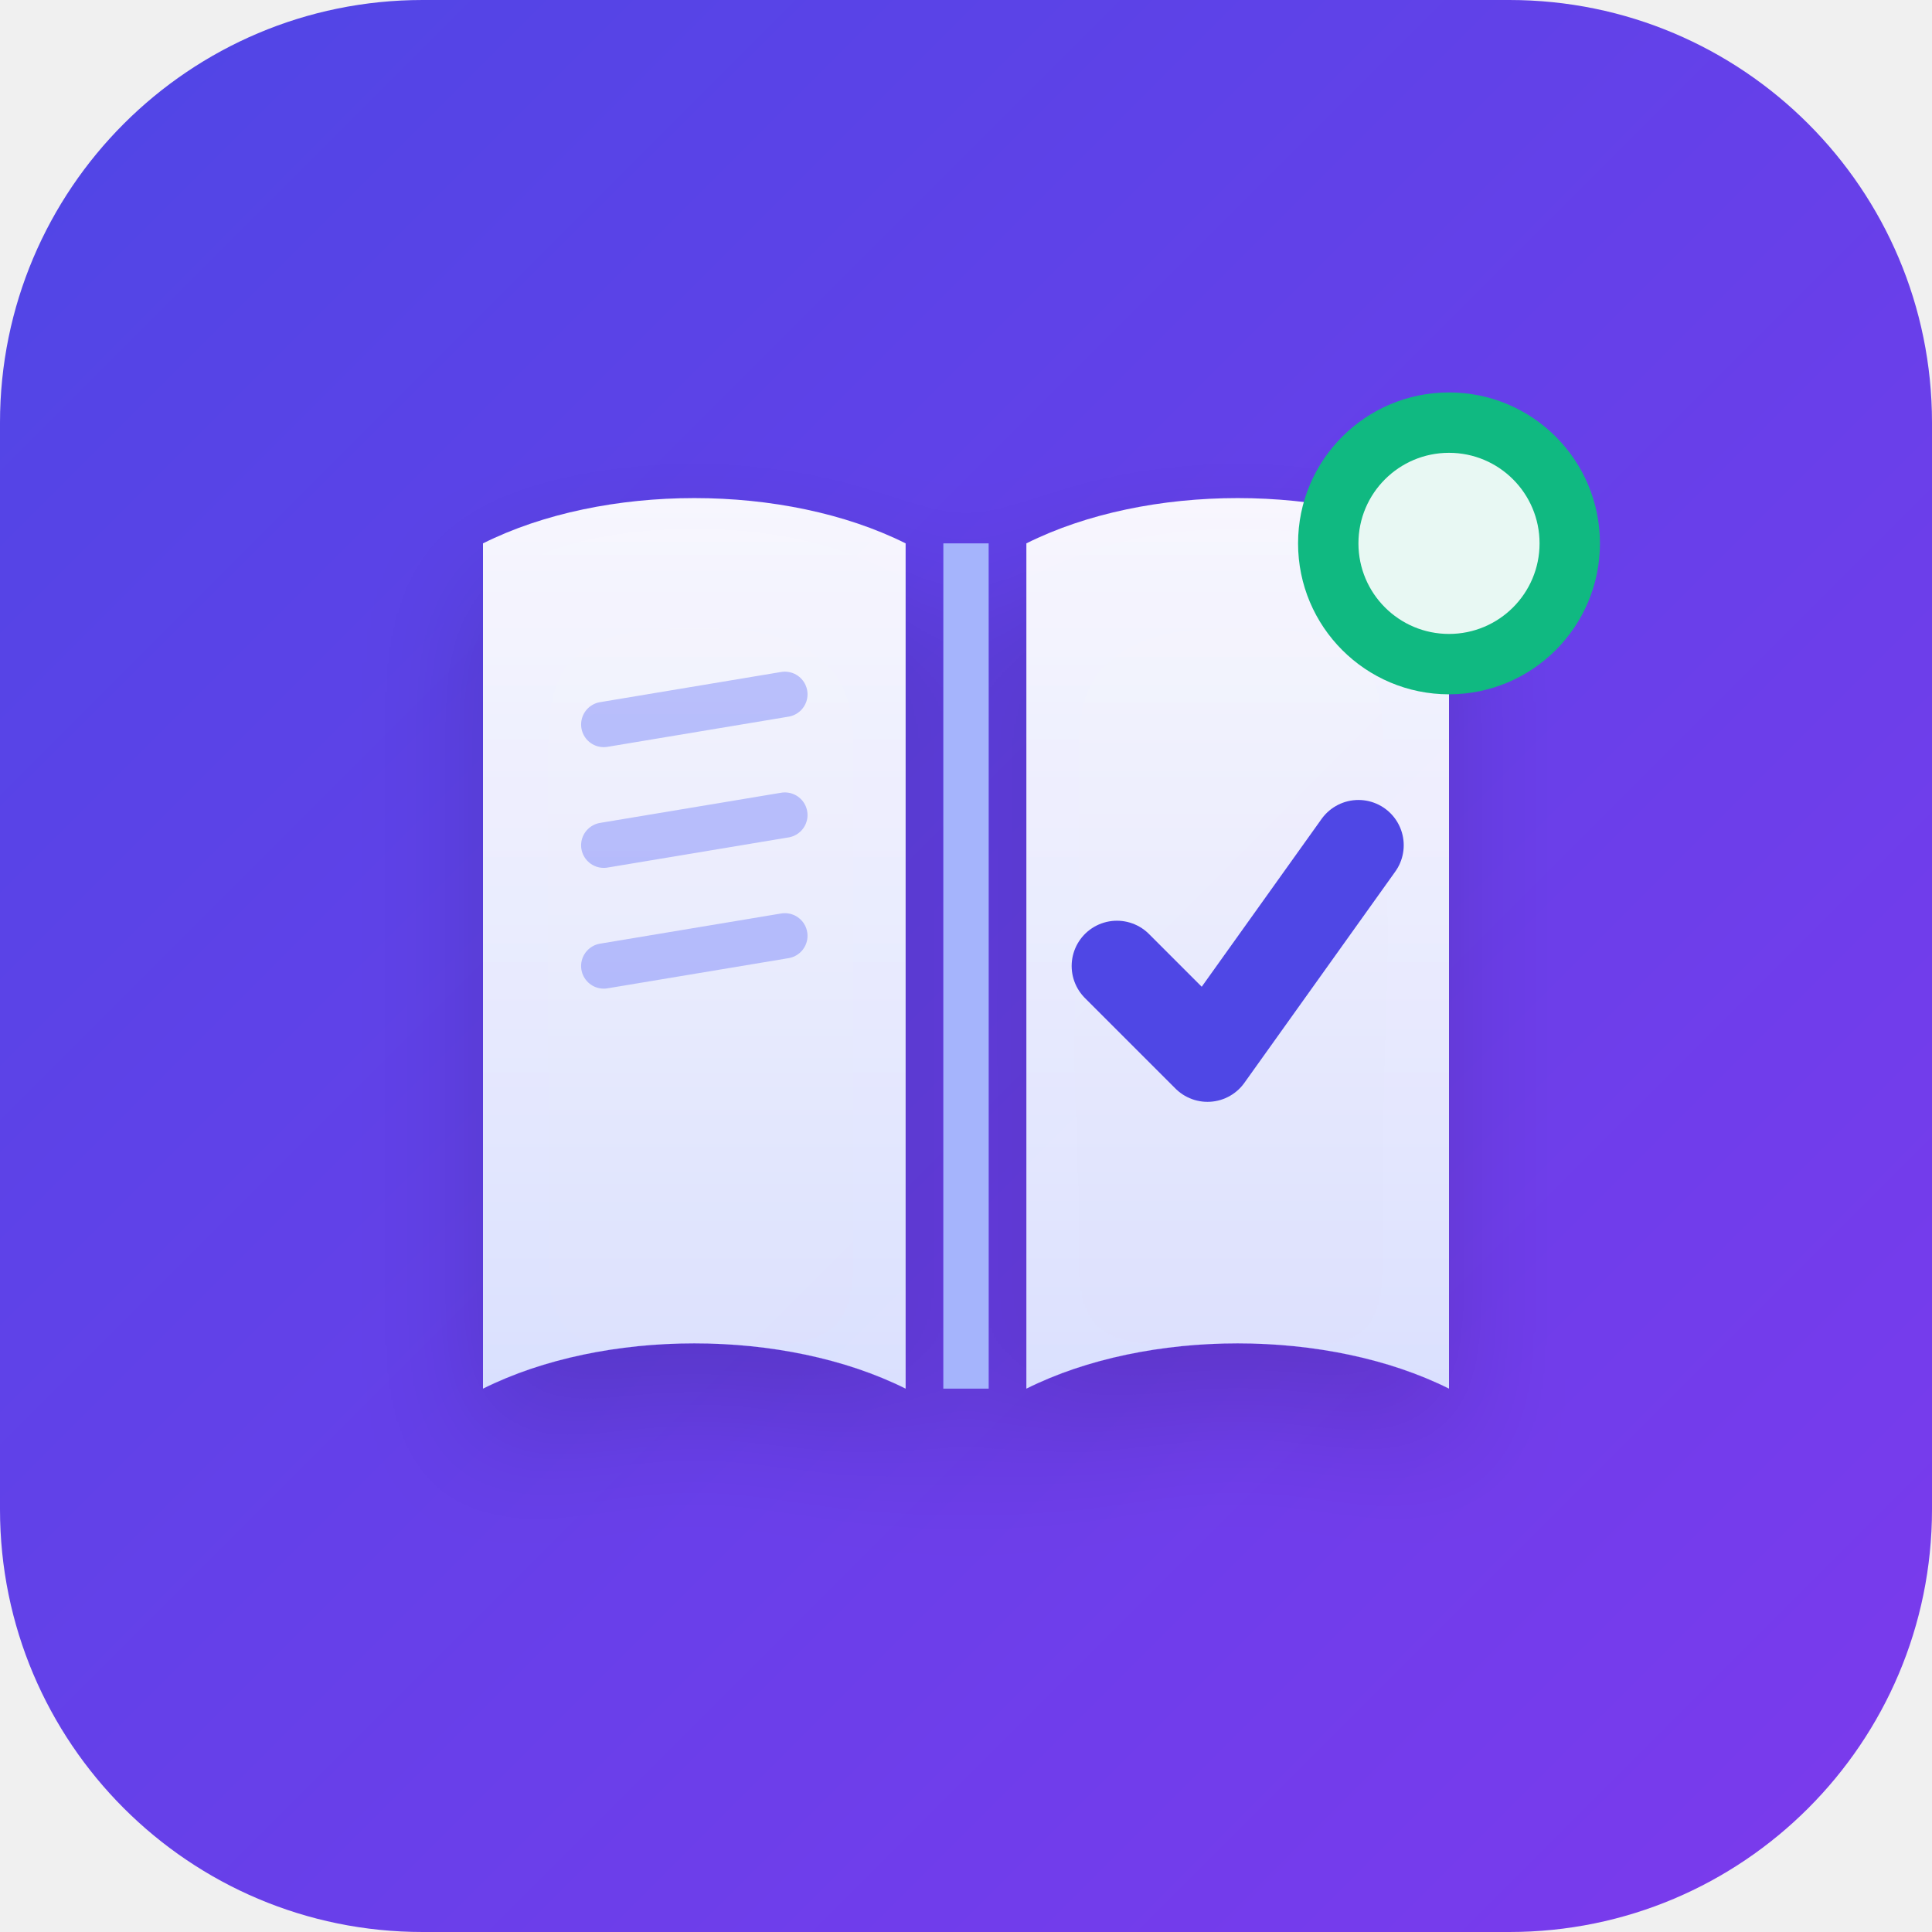
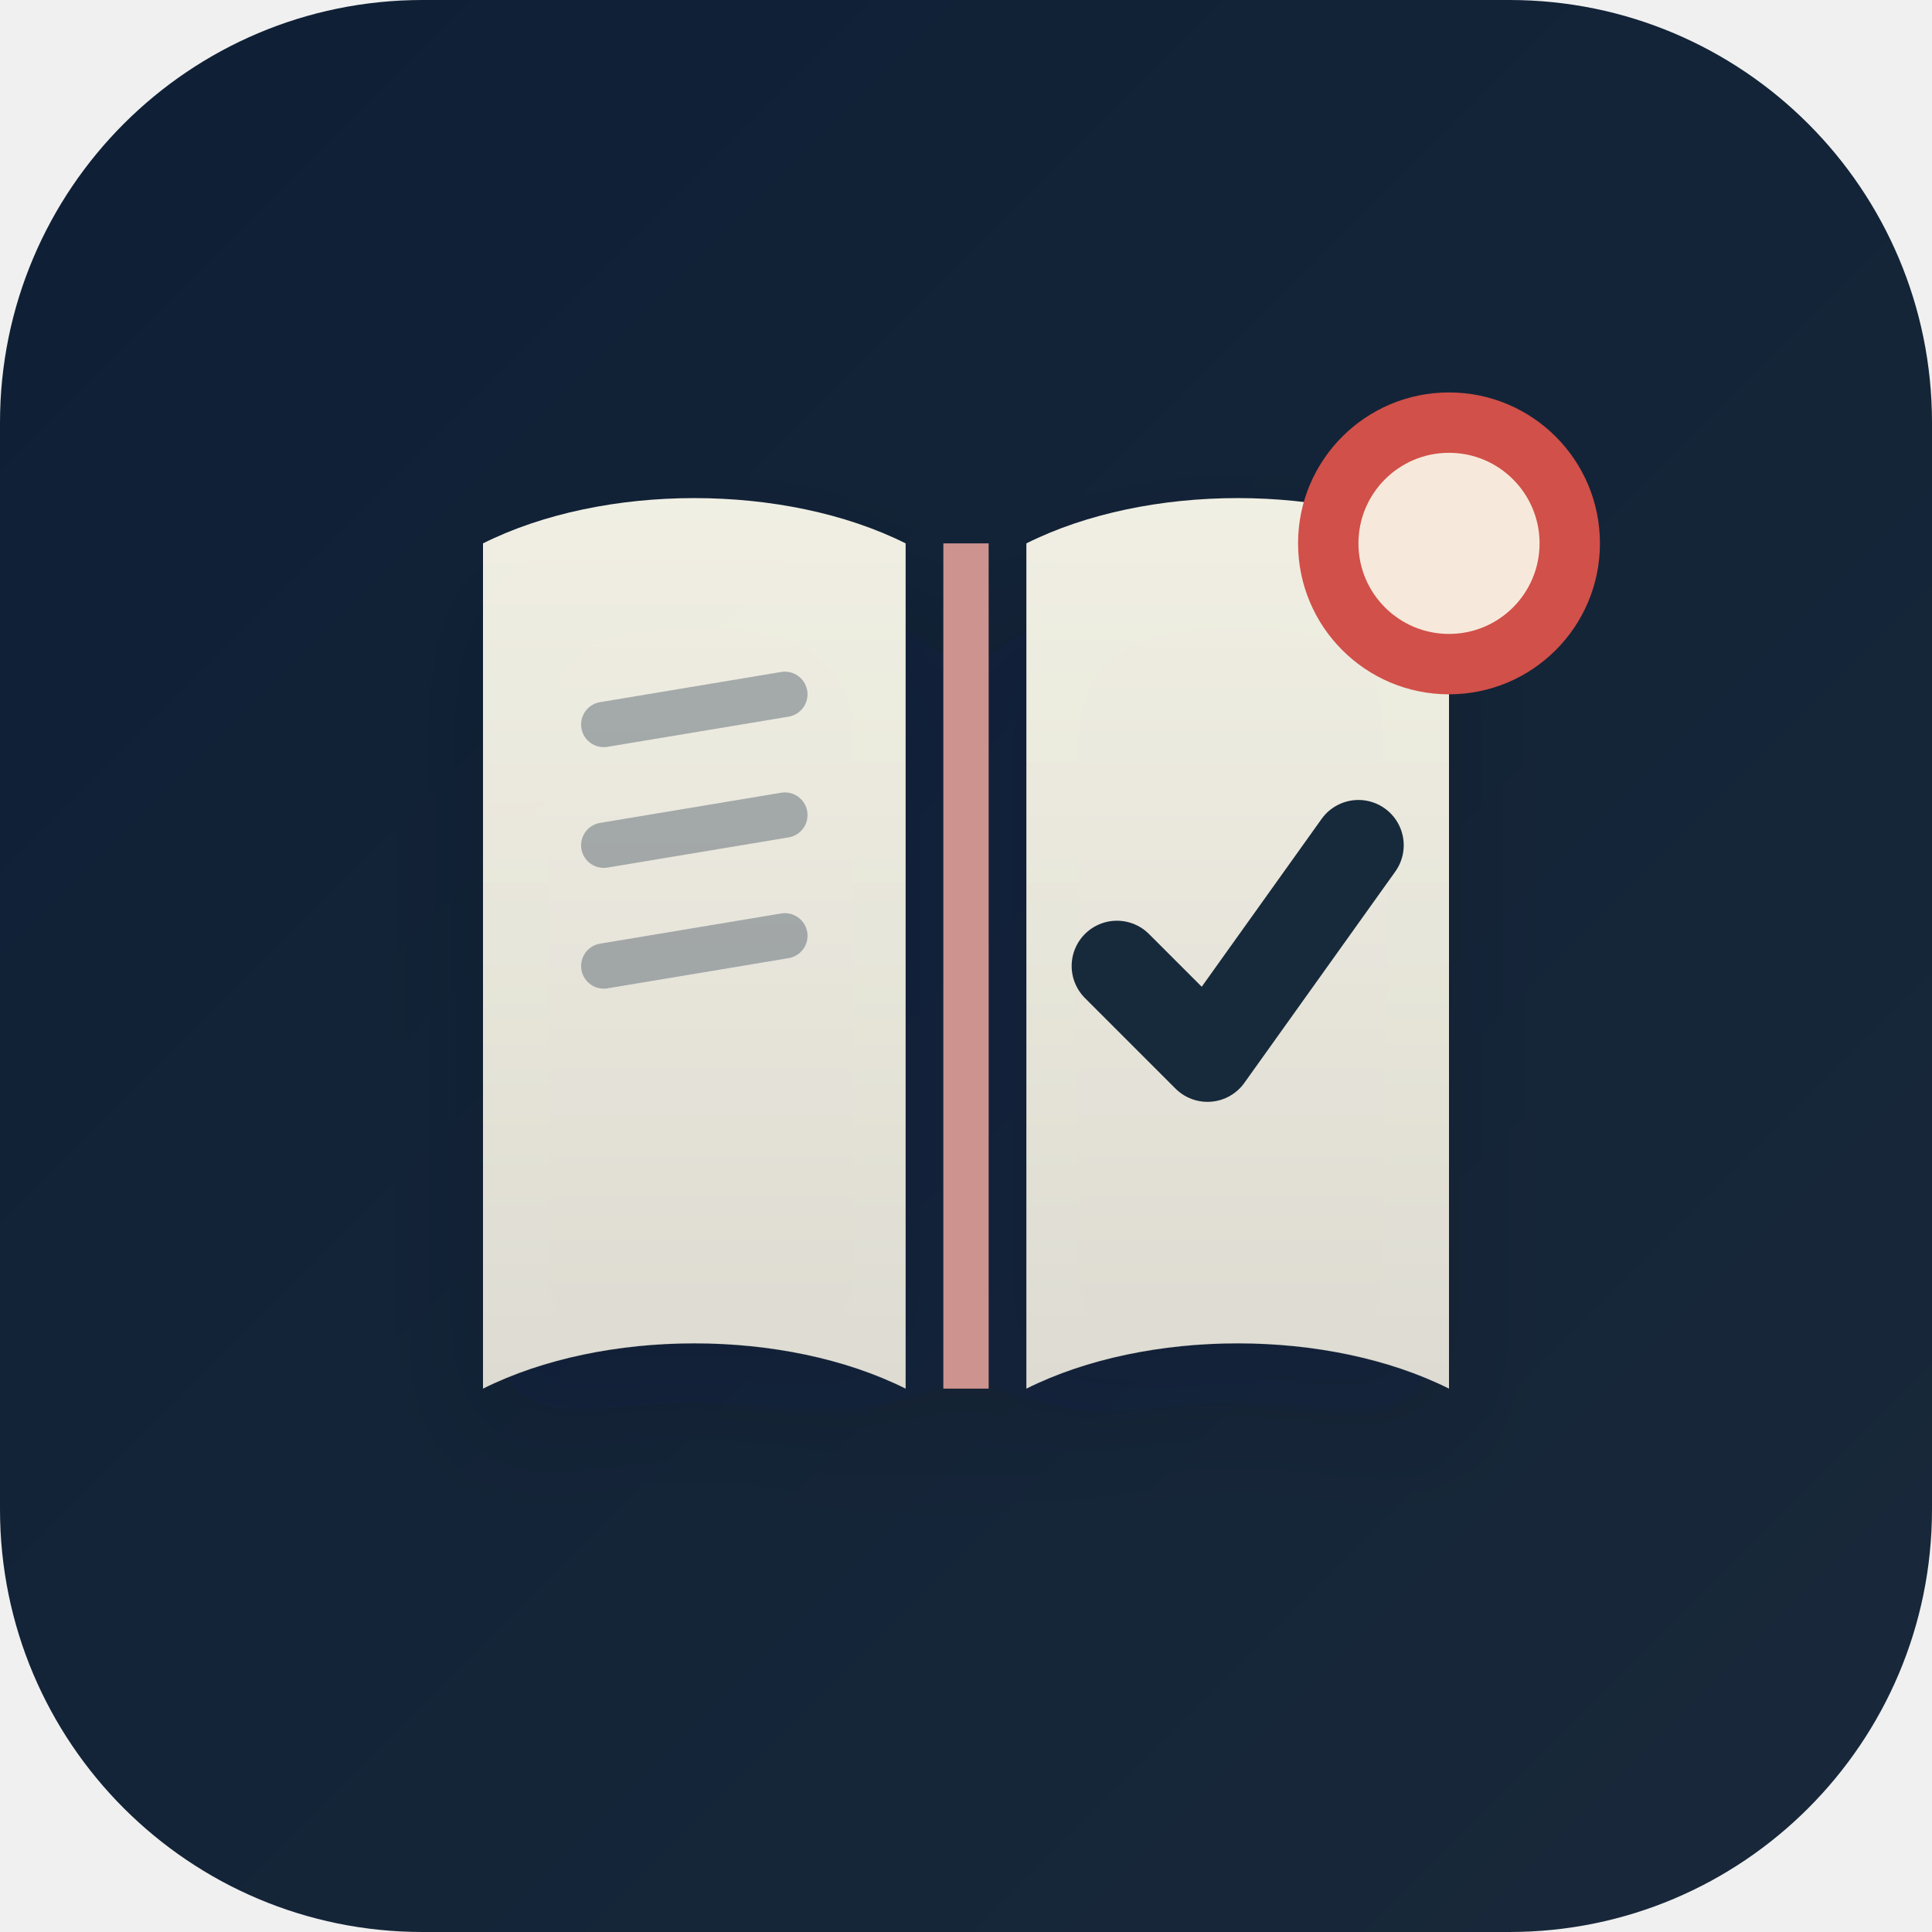
<svg xmlns="http://www.w3.org/2000/svg" version="1.1" viewBox="0 0 64 64" xml:space="preserve">
  <defs>
    <linearGradient id="bgGrad" x1="0%" y1="0%" x2="100%" y2="100%">
-       <stop offset="0%" style="stop-color:#4f46e5" />
-       <stop offset="100%" style="stop-color:#7c3aed" />
+       <stop offset="0%" style="stop-color:#0E1F36" />
+       <stop offset="100%" style="stop-color:#19293A" />
    </linearGradient>
    <linearGradient id="bookGrad" x1="0%" y1="0%" x2="0%" y2="100%">
-       <stop offset="0%" style="stop-color:#ffffff" />
-       <stop offset="100%" style="stop-color:#e0e7ff" />
+       <stop offset="0%" style="stop-color:#FBF9EB" />
+       <stop offset="100%" style="stop-color:#E6E3D9" />
    </linearGradient>
    <filter id="shadow" x="-20%" y="-20%" width="140%" height="140%">
-       <feDropShadow dx="0" dy="2" stdDeviation="2" flood-color="#000000" flood-opacity="0.15" />
+       <feDropShadow dx="0" dy="2" stdDeviation="2" flood-color="#0E1F36" flood-opacity="0.15" />
    </filter>
  </defs>
  <rect width="64" height="64" rx="14" fill="url(#bgGrad)" />
  <g filter="url(#shadow)">
    <path d="M30 18 C26 16 20 16 16 18 L16 46 C20 44 26 44 30 46 Z" fill="url(#bookGrad)" opacity="0.95" />
    <path d="M34 18 C38 16 44 16 48 18 L48 46 C44 44 38 44 34 46 Z" fill="url(#bookGrad)" opacity="0.95" />
-     <line x1="32" y1="18" x2="32" y2="46" stroke="#a5b4fc" stroke-width="1.5" />
-     <line x1="20" y1="24" x2="26" y2="23" stroke="#818cf8" stroke-width="1.5" stroke-linecap="round" opacity="0.5" />
-     <line x1="20" y1="28" x2="26" y2="27" stroke="#818cf8" stroke-width="1.5" stroke-linecap="round" opacity="0.5" />
-     <line x1="20" y1="32" x2="26" y2="31" stroke="#818cf8" stroke-width="1.5" stroke-linecap="round" opacity="0.5" />
-     <path d="M37 32 L40 35 L45 28" stroke="#4f46e5" stroke-width="3" fill="none" stroke-linecap="round" stroke-linejoin="round" />
+     <line x1="32" y1="18" x2="32" y2="46" stroke="#CD938F" stroke-width="1.5" />
+     <line x1="20" y1="24" x2="26" y2="23" stroke="#5B6674" stroke-width="1.5" stroke-linecap="round" opacity="0.5" />
+     <line x1="20" y1="28" x2="26" y2="27" stroke="#5B6674" stroke-width="1.5" stroke-linecap="round" opacity="0.5" />
+     <line x1="20" y1="32" x2="26" y2="31" stroke="#5B6674" stroke-width="1.5" stroke-linecap="round" opacity="0.5" />
+     <path d="M37 32 L40 35 L45 28" stroke="#19293A" stroke-width="3" fill="none" stroke-linecap="round" stroke-linejoin="round" />
  </g>
-   <circle cx="48" cy="18" r="5" fill="#10b981" />
-   <circle cx="48" cy="18" r="3" fill="#ffffff" opacity="0.9" />
+   <circle cx="48" cy="18" r="5" fill="#D15049" />
+   <circle cx="48" cy="18" r="3" fill="#FBF9EB" opacity="0.9" />
</svg>
